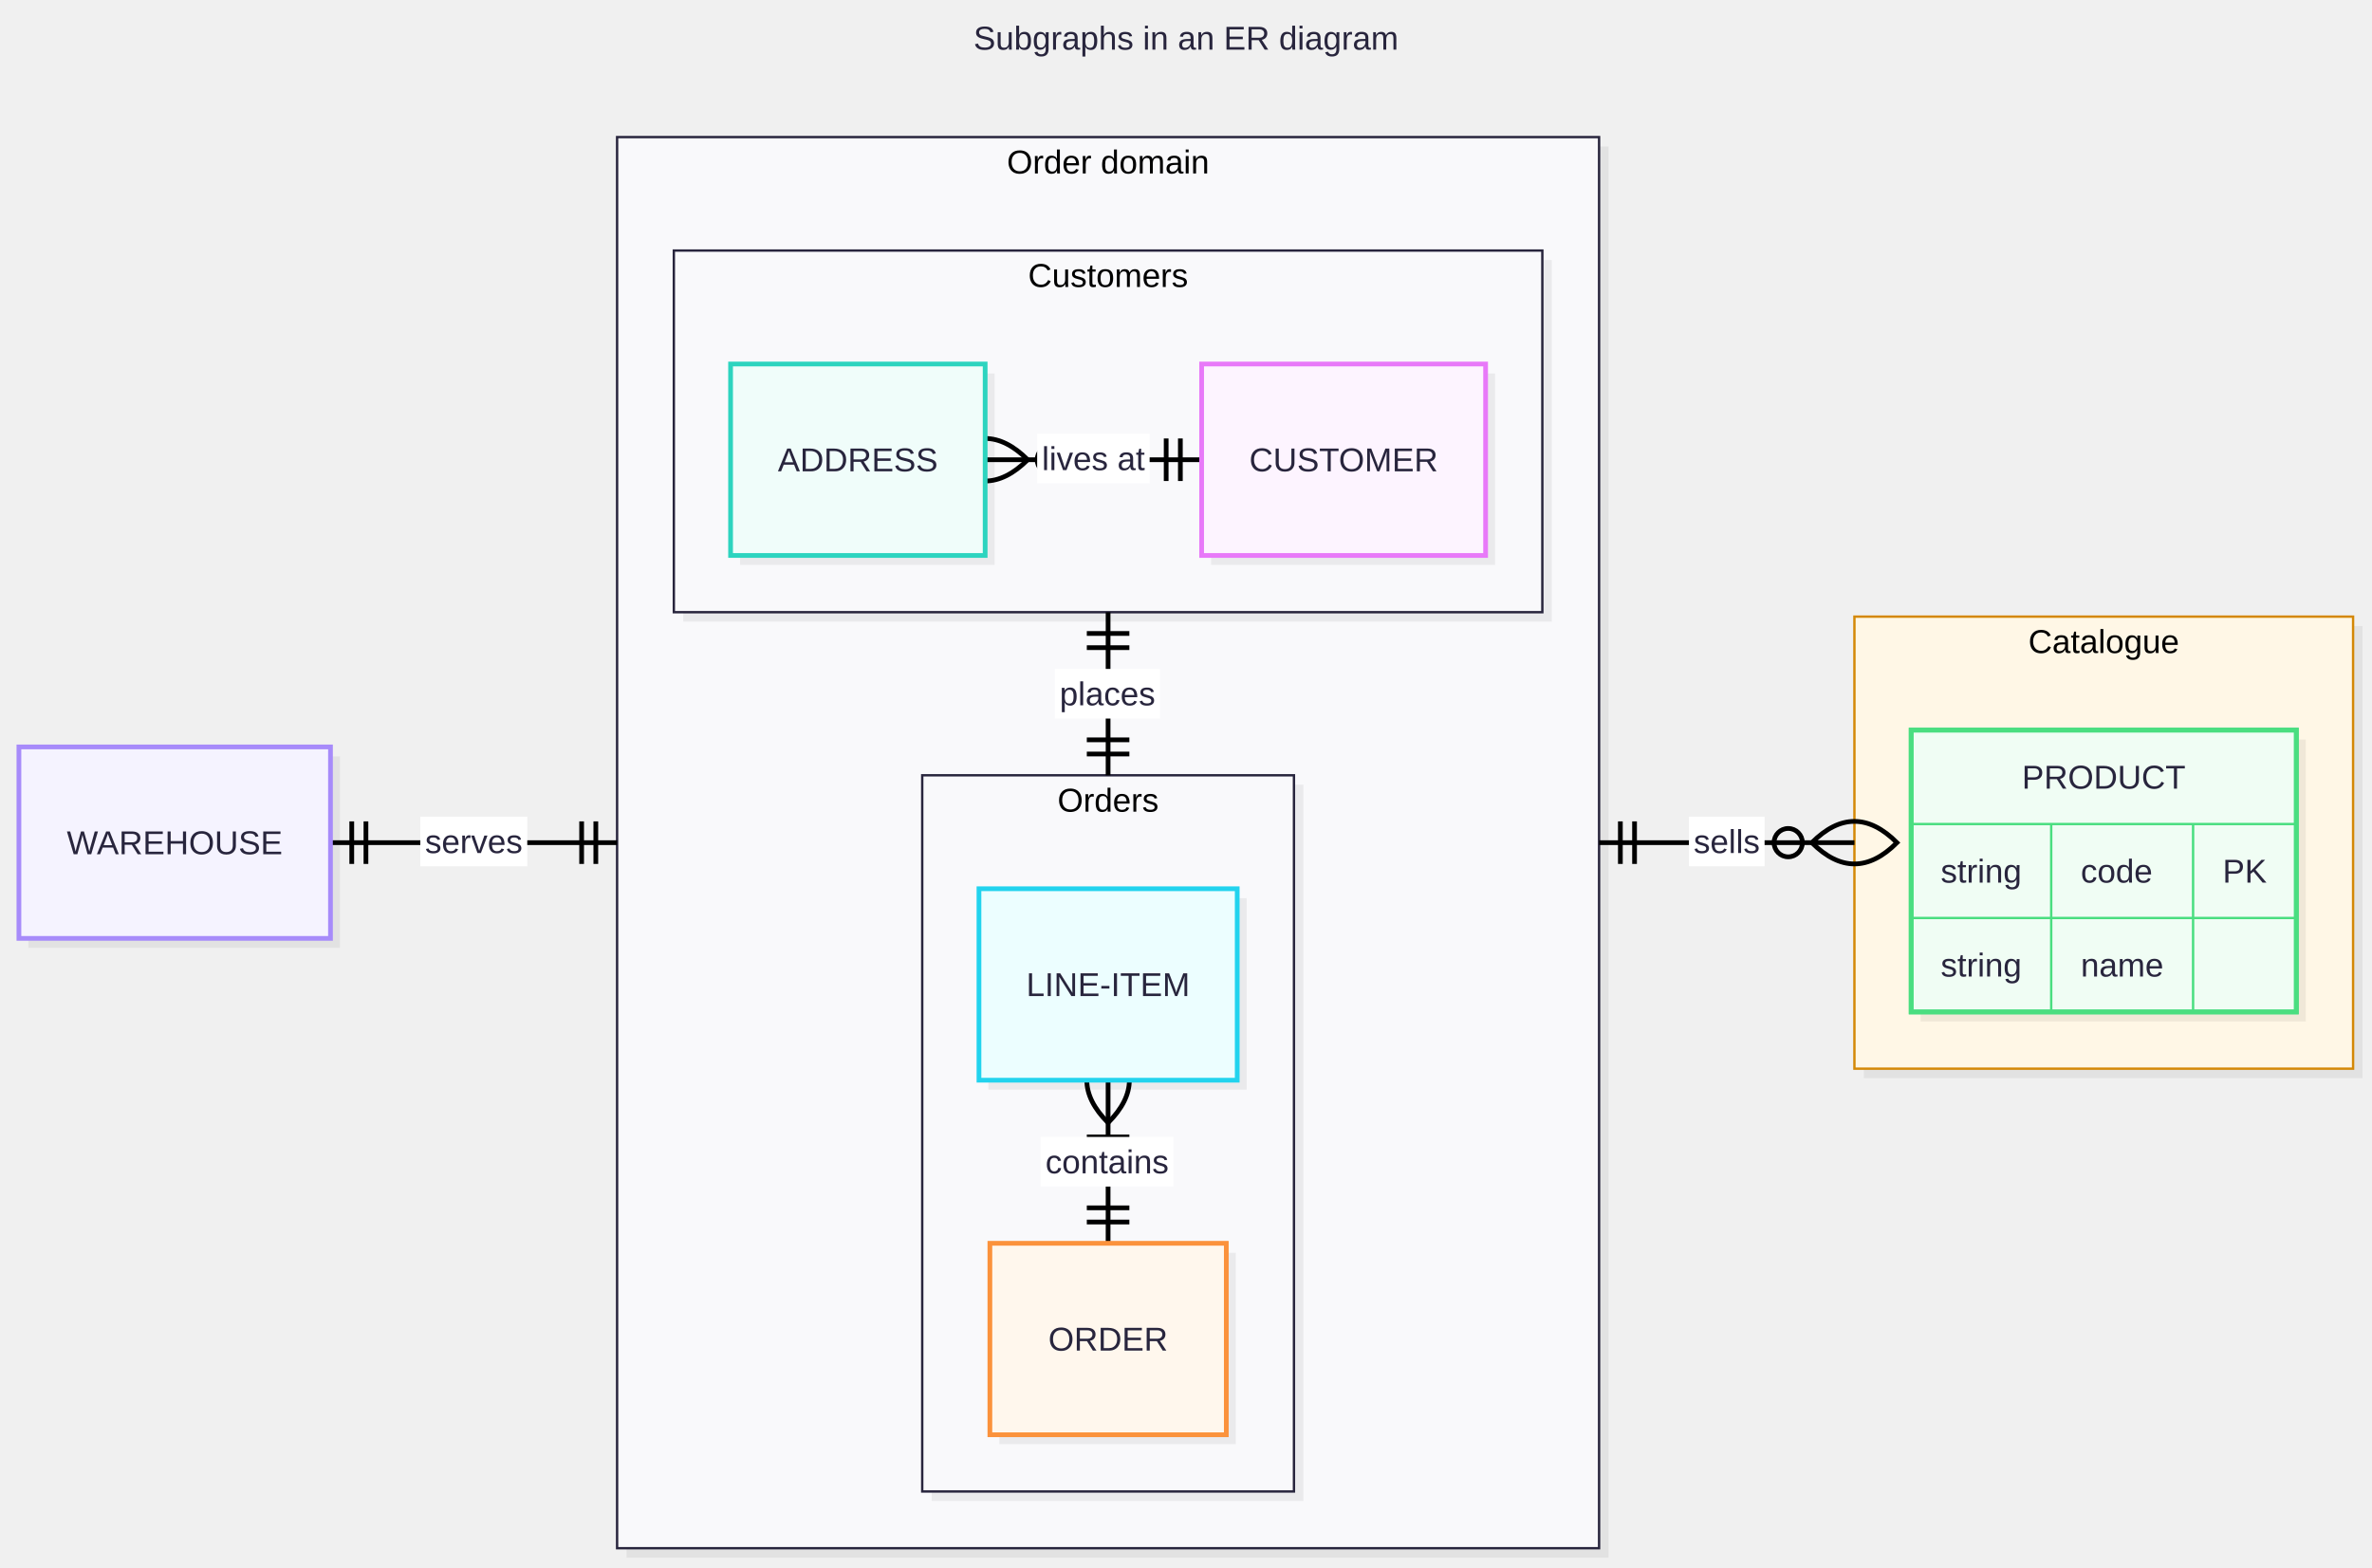
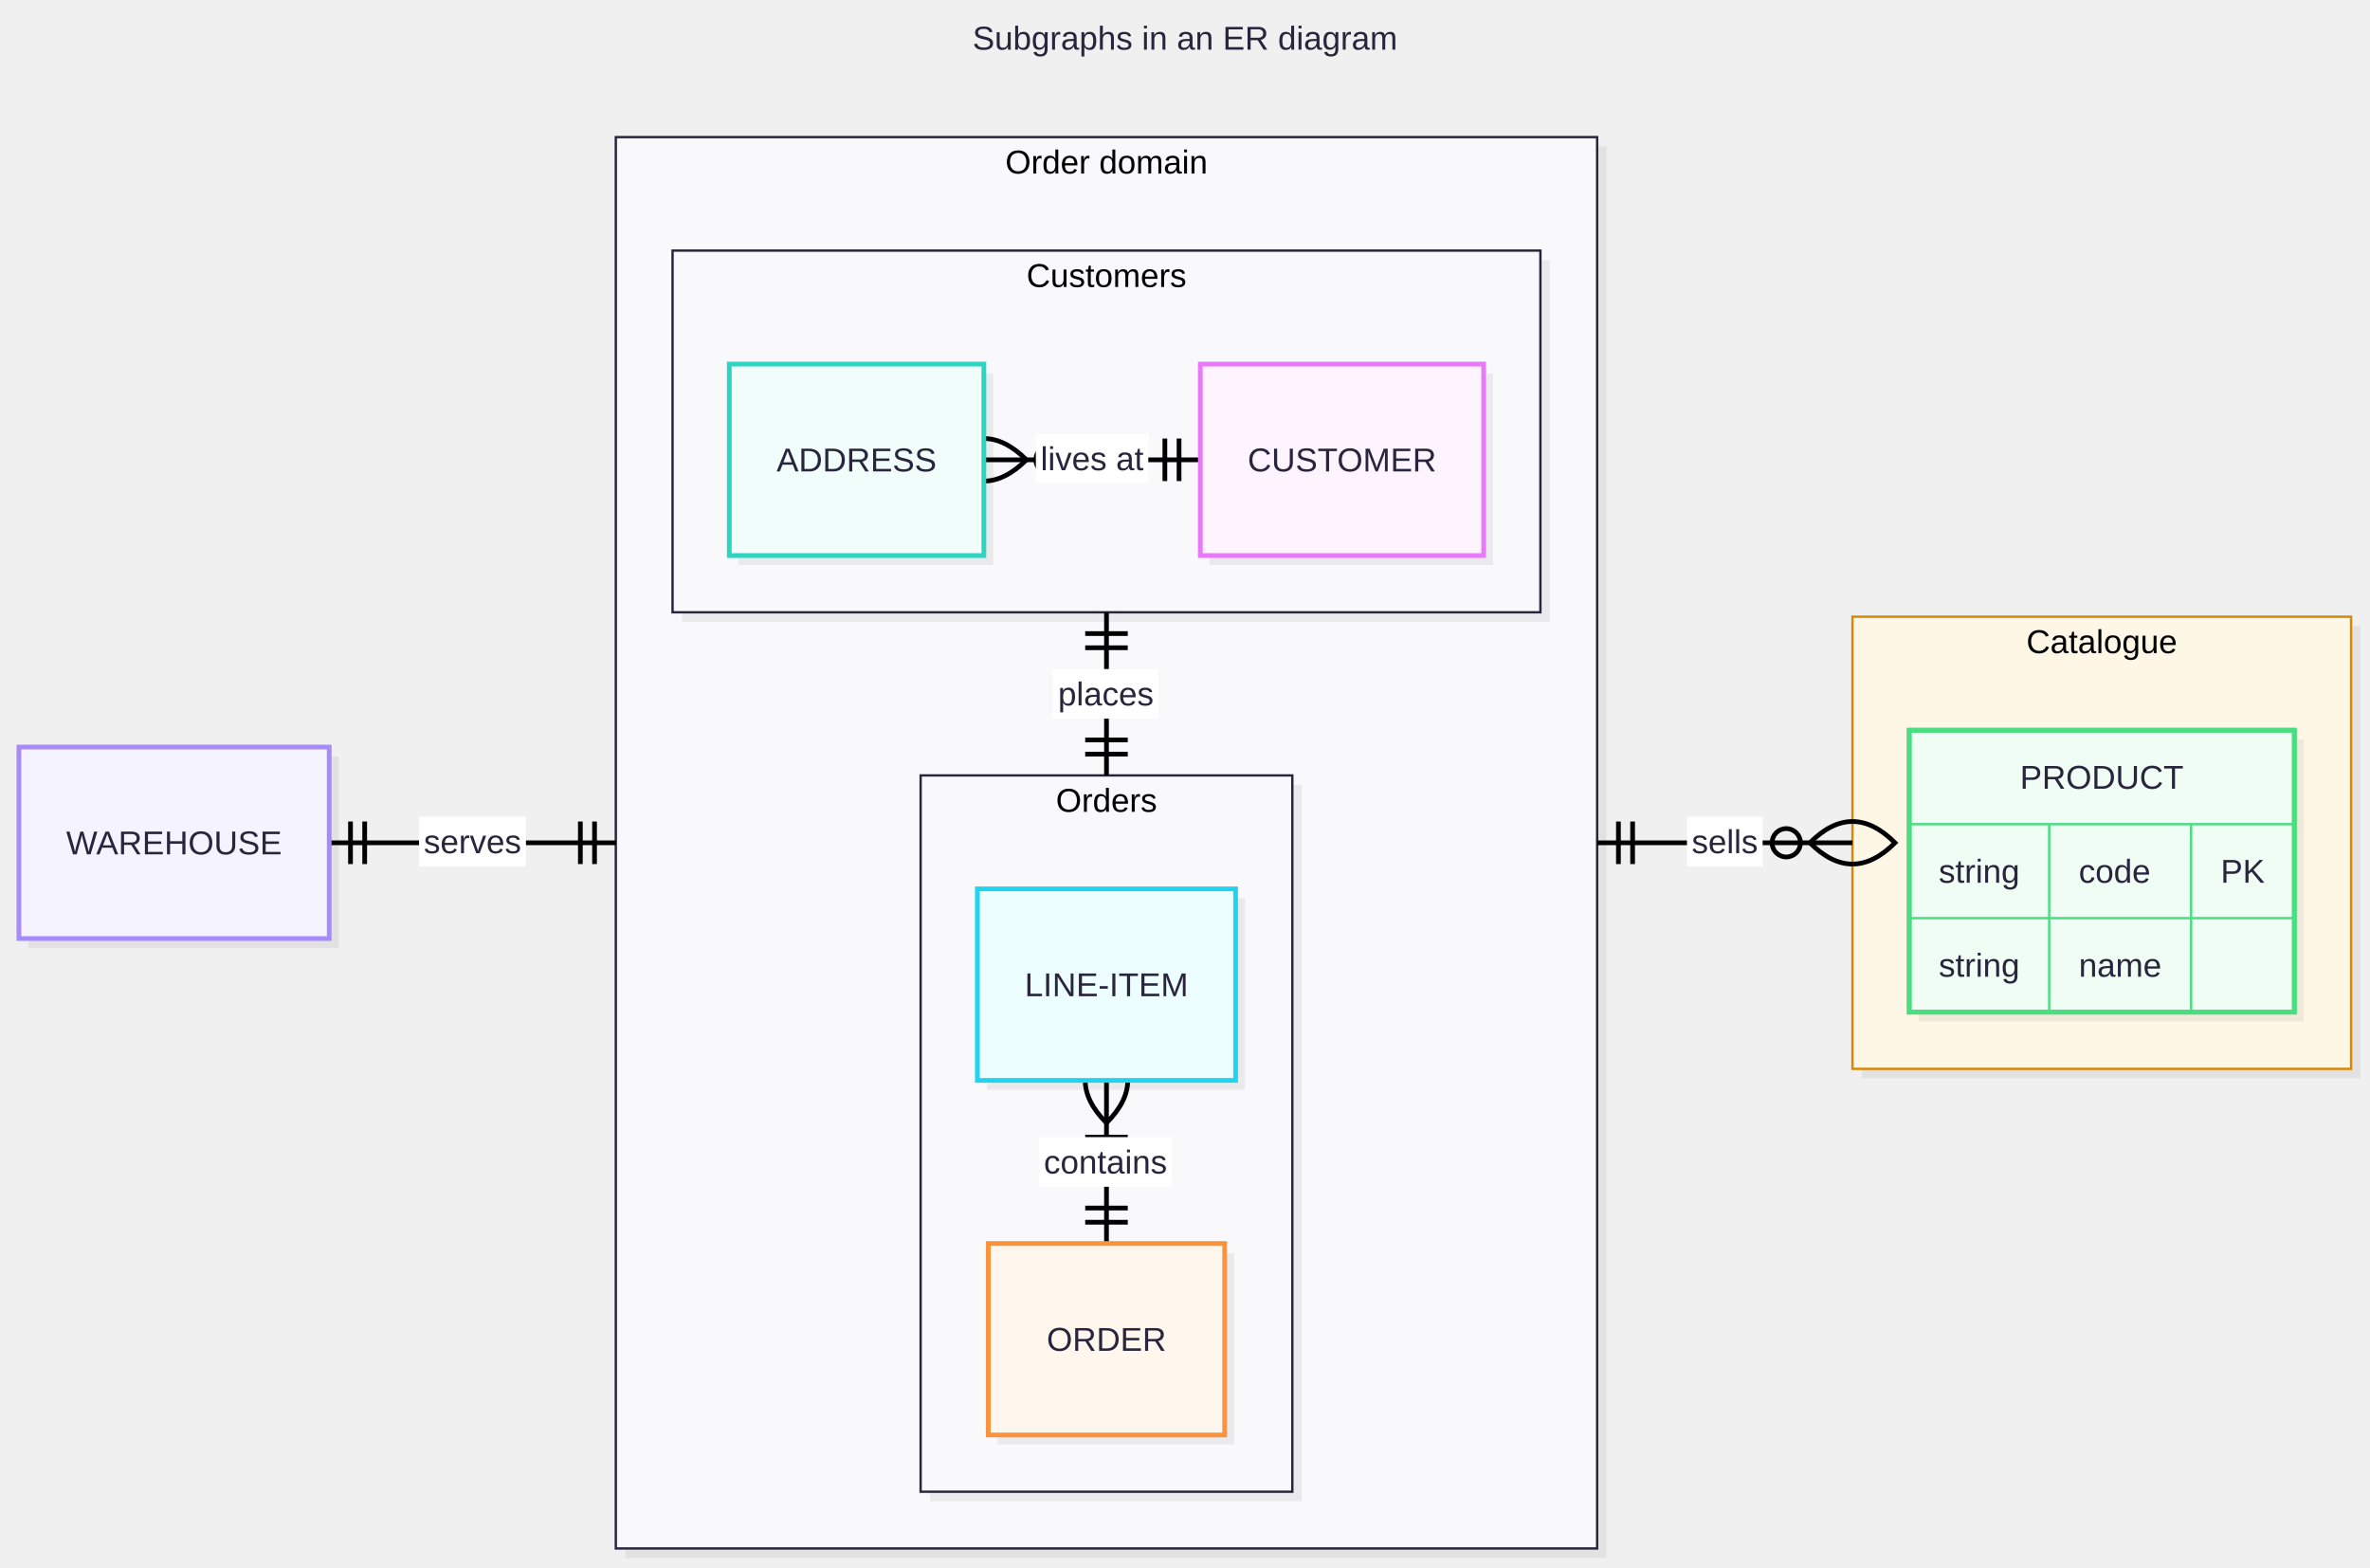
- <svg xmlns="http://www.w3.org/2000/svg" id="my-svg" width="100%" class="erDiagram" style="max-width: 1003.286px; background-color: white;" viewBox="-8 -58 1003.286 663" role="graphics-document document" aria-roledescription="er">
+ <svg xmlns="http://www.w3.org/2000/svg" id="my-svg" width="100%" class="erDiagram" style="max-width: 1002.514px; background-color: white;" viewBox="-8 -58 1002.514 663" role="graphics-document document" aria-roledescription="er">
  <style>#my-svg{font-family:"Recursive Variable", arial, sans-serif;font-size:16px;}#my-svg text{font-family:"Recursive Variable", arial, sans-serif;}</style>
  <g>
    <g class="clusters">
      <g id="cluster-TOP" class="cluster">
-         <rect class="drop-shadow" x="257.014" y="4" width="415.352" height="597" fill="#000000" stroke="none" opacity="0.06" />
-         <rect x="253.014" y="0" width="415.352" height="597" fill="#F9F9FB" stroke="#28253D" stroke-width="1" />
-         <text class="cluster-label" x="460.69" y="15.4" text-anchor="middle" font-size="14" fill="#000000">Order domain</text>
+         <rect class="drop-shadow" x="256.494" y="4" width="415.099" height="597" fill="#000000" stroke="none" opacity="0.06" />
+         <rect x="252.494" y="0" width="415.099" height="597" fill="#F9F9FB" stroke="#28253D" stroke-width="1" />
+         <text class="cluster-label" x="460.044" y="15.4" text-anchor="middle" font-size="14" fill="#000000">Order domain</text>
      </g>
      <g id="cluster-Catalogue" class="cluster">
-         <rect class="drop-shadow" x="780.366" y="206.875" width="210.92" height="191.25" fill="#000000" stroke="none" opacity="0.06" />
-         <rect x="776.366" y="202.875" width="210.92" height="191.25" fill="#fff7e6" stroke="#d48806" stroke-width="1" />
-         <text class="cluster-label" x="881.826" y="218.275" text-anchor="middle" font-size="14" fill="#000000">Catalogue</text>
+         <rect class="drop-shadow" x="779.594" y="206.875" width="210.92" height="191.25" fill="#000000" stroke="none" opacity="0.06" />
+         <rect x="775.594" y="202.875" width="210.92" height="191.25" fill="#fff7e6" stroke="#d48806" stroke-width="1" />
+         <text class="cluster-label" x="881.054" y="218.275" text-anchor="middle" font-size="14" fill="#000000">Catalogue</text>
      </g>
      <g id="cluster-B1" class="cluster">
-         <rect class="drop-shadow" x="281.014" y="52" width="367.352" height="153" fill="#000000" stroke="none" opacity="0.06" />
-         <rect x="277.014" y="48" width="367.352" height="153" fill="#F9F9FB" stroke="#28253D" stroke-width="1" />
-         <text class="cluster-label" x="460.69" y="63.4" text-anchor="middle" font-size="14" fill="#000000">Customers</text>
+         <rect class="drop-shadow" x="280.494" y="52" width="367.099" height="153" fill="#000000" stroke="none" opacity="0.06" />
+         <rect x="276.494" y="48" width="367.099" height="153" fill="#F9F9FB" stroke="#28253D" stroke-width="1" />
+         <text class="cluster-label" x="460.044" y="63.4" text-anchor="middle" font-size="14" fill="#000000">Customers</text>
      </g>
      <g id="cluster-B2" class="cluster">
-         <rect class="drop-shadow" x="386.075" y="274" width="157.23" height="303" fill="#000000" stroke="none" opacity="0.06" />
-         <rect x="382.075" y="270" width="157.23" height="303" fill="#F9F9FB" stroke="#28253D" stroke-width="1" />
-         <text class="cluster-label" x="460.69" y="285.4" text-anchor="middle" font-size="14" fill="#000000">Orders</text>
+         <rect class="drop-shadow" x="385.429" y="274" width="157.23" height="303" fill="#000000" stroke="none" opacity="0.06" />
+         <rect x="381.429" y="270" width="157.23" height="303" fill="#F9F9FB" stroke="#28253D" stroke-width="1" />
+         <text class="cluster-label" x="460.044" y="285.4" text-anchor="middle" font-size="14" fill="#000000">Orders</text>
      </g>
    </g>
    <g class="edgePaths">
      <g id="L-CUSTOMER-ADDRESS-0" class="edgePath">
-         <path class="flowchart-link LS-CUSTOMER LE-ADDRESS" d="M500.258,136.5L408.69,136.5" fill="none" stroke="#000000" stroke-width="2" />
-         <circle class="marker" cx="436.69" cy="136.5" r="6" fill="none" stroke="#000000" stroke-width="2" />
-         <path class="marker" d="M426.69,136.5C414.69,148.5,402.69,148.5,390.69,136.5C402.69,124.5,414.69,124.5,426.69,136.5" fill="none" stroke="#000000" stroke-width="2" />
-         <path class="marker" d="M491.258,145.5L491.258,127.5M485.258,145.5L485.258,127.5" fill="none" stroke="#000000" stroke-width="2" />
+         <path class="flowchart-link LS-CUSTOMER LE-ADDRESS" d="M499.738,136.5L408.17,136.5" fill="none" stroke="#000000" stroke-width="2" />
+         <circle class="marker" cx="436.17" cy="136.5" r="6" fill="none" stroke="#000000" stroke-width="2" />
+         <path class="marker" d="M426.17,136.5C414.17,148.5,402.17,148.5,390.17,136.5C402.17,124.5,414.17,124.5,426.17,136.5" fill="none" stroke="#000000" stroke-width="2" />
+         <path class="marker" d="M490.738,145.5L490.738,127.5M484.738,145.5L484.738,127.5" fill="none" stroke="#000000" stroke-width="2" />
      </g>
      <g id="L-ORDER-LINE-ITEM-1" class="edgePath">
-         <path class="flowchart-link LS-ORDER LE-LINE-ITEM" d="M460.69,468L460.69,399" fill="none" stroke="#000000" stroke-width="2" />
-         <path class="marker" d="M451.69,423L469.69,423" fill="none" stroke="#000000" stroke-width="2" />
-         <path class="marker" d="M460.69,417C448.69,405,448.69,393,460.69,381C472.69,393,472.69,405,460.69,417" fill="none" stroke="#000000" stroke-width="2" />
-         <path class="marker" d="M451.69,459L469.69,459M451.69,453L469.69,453" fill="none" stroke="#000000" stroke-width="2" />
+         <path class="flowchart-link LS-ORDER LE-LINE-ITEM" d="M460.044,468L460.044,399" fill="none" stroke="#000000" stroke-width="2" />
+         <path class="marker" d="M451.044,423L469.044,423" fill="none" stroke="#000000" stroke-width="2" />
+         <path class="marker" d="M460.044,417C448.044,405,448.044,393,460.044,381C472.044,393,472.044,405,460.044,417" fill="none" stroke="#000000" stroke-width="2" />
+         <path class="marker" d="M451.044,459L469.044,459M451.044,453L469.044,453" fill="none" stroke="#000000" stroke-width="2" />
      </g>
      <g id="L-WAREHOUSE-TOP-2" class="edgePath">
-         <path class="flowchart-link LS-WAREHOUSE LE-TOP" d="M131.784,298.5L253.014,298.5" fill="none" stroke="#000000" stroke-width="2" />
-         <path class="marker" d="M238.014,289.5L238.014,307.5M244.014,289.5L244.014,307.5" fill="none" stroke="#000000" stroke-width="2" />
-         <path class="marker" d="M140.784,289.5L140.784,307.5M146.784,289.5L146.784,307.5" fill="none" stroke="#000000" stroke-width="2" />
+         <path class="flowchart-link LS-WAREHOUSE LE-TOP" d="M131.264,298.5L252.494,298.5" fill="none" stroke="#000000" stroke-width="2" />
+         <path class="marker" d="M237.494,289.5L237.494,307.5M243.494,289.5L243.494,307.5" fill="none" stroke="#000000" stroke-width="2" />
+         <path class="marker" d="M140.264,289.5L140.264,307.5M146.264,289.5L146.264,307.5" fill="none" stroke="#000000" stroke-width="2" />
      </g>
      <g id="L-TOP-Catalogue-3" class="edgePath">
-         <path class="flowchart-link LS-TOP LE-Catalogue" d="M668.366,298.5L776.366,298.5" fill="none" stroke="#000000" stroke-width="2" />
-         <circle class="marker" cx="748.366" cy="298.5" r="6" fill="none" stroke="#000000" stroke-width="2" />
-         <path class="marker" d="M758.366,298.5C770.366,286.5,782.366,286.5,794.366,298.5C782.366,310.5,770.366,310.5,758.366,298.5" fill="none" stroke="#000000" stroke-width="2" />
-         <path class="marker" d="M677.366,289.5L677.366,307.5M683.366,289.5L683.366,307.5" fill="none" stroke="#000000" stroke-width="2" />
+         <path class="flowchart-link LS-TOP LE-Catalogue" d="M667.594,298.5L775.594,298.5" fill="none" stroke="#000000" stroke-width="2" />
+         <circle class="marker" cx="747.594" cy="298.5" r="6" fill="none" stroke="#000000" stroke-width="2" />
+         <path class="marker" d="M757.594,298.5C769.594,286.5,781.594,286.5,793.594,298.5C781.594,310.5,769.594,310.5,757.594,298.5" fill="none" stroke="#000000" stroke-width="2" />
+         <path class="marker" d="M676.594,289.5L676.594,307.5M682.594,289.5L682.594,307.5" fill="none" stroke="#000000" stroke-width="2" />
      </g>
      <g id="L-B1-B2-4" class="edgePath">
-         <path class="flowchart-link LS-B1 LE-B2" d="M460.69,201L460.69,270" fill="none" stroke="#000000" stroke-width="2" />
-         <path class="marker" d="M469.69,255L451.69,255M469.69,261L451.69,261" fill="none" stroke="#000000" stroke-width="2" />
-         <path class="marker" d="M469.69,210L451.69,210M469.69,216L451.69,216" fill="none" stroke="#000000" stroke-width="2" />
+         <path class="flowchart-link LS-B1 LE-B2" d="M460.044,201L460.044,270" fill="none" stroke="#000000" stroke-width="2" />
+         <path class="marker" d="M469.044,255L451.044,255M469.044,261L451.044,261" fill="none" stroke="#000000" stroke-width="2" />
+         <path class="marker" d="M469.044,210L451.044,210M469.044,216L451.044,216" fill="none" stroke="#000000" stroke-width="2" />
      </g>
    </g>
    <g class="edgeLabels">
      <g class="edgeLabel">
-         <rect x="430.69" y="125.5" width="47.568" height="21" fill="#FFFFFF" stroke="none" />
-         <text x="454.474" y="140.9" text-anchor="middle" font-size="14" fill="#28253D">lives at</text>
+         <rect x="430.17" y="125.5" width="47.568" height="21" fill="#FFFFFF" stroke="none" />
+         <text x="453.954" y="140.9" text-anchor="middle" font-size="14" fill="#28253D">lives at</text>
      </g>
      <g class="edgeLabel">
-         <rect x="432.19" y="423" width="56.136" height="21" fill="#FFFFFF" stroke="none" />
-         <text x="460.258" y="438.4" text-anchor="middle" font-size="14" fill="#28253D">contains</text>
+         <rect x="431.544" y="423" width="56.136" height="21" fill="#FFFFFF" stroke="none" />
+         <text x="459.612" y="438.4" text-anchor="middle" font-size="14" fill="#28253D">contains</text>
      </g>
      <g class="edgeLabel">
-         <rect x="169.784" y="287.5" width="45.23" height="21" fill="#FFFFFF" stroke="none" />
-         <text x="192.399" y="302.9" text-anchor="middle" font-size="14" fill="#28253D">serves</text>
+         <rect x="169.264" y="287.5" width="45.23" height="21" fill="#FFFFFF" stroke="none" />
+         <text x="191.879" y="302.9" text-anchor="middle" font-size="14" fill="#28253D">serves</text>
      </g>
      <g class="edgeLabel">
-         <rect x="706.366" y="287.5" width="32" height="21" fill="#FFFFFF" stroke="none" />
-         <text x="722.366" y="302.9" text-anchor="middle" font-size="14" fill="#28253D">sells</text>
+         <rect x="705.594" y="287.5" width="32" height="21" fill="#FFFFFF" stroke="none" />
+         <text x="721.594" y="302.9" text-anchor="middle" font-size="14" fill="#28253D">sells</text>
      </g>
      <g class="edgeLabel">
-         <rect x="438.19" y="225" width="44.46" height="21" fill="#FFFFFF" stroke="none" />
-         <text x="460.42" y="240.4" text-anchor="middle" font-size="14" fill="#28253D">places</text>
+         <rect x="437.544" y="225" width="44.46" height="21" fill="#FFFFFF" stroke="none" />
+         <text x="459.774" y="240.4" text-anchor="middle" font-size="14" fill="#28253D">places</text>
      </g>
    </g>
    <g class="nodes">
      <g id="entity-CUSTOMER-0" class="node default">
-         <rect class="drop-shadow" x="504.258" y="100" width="120.108" height="81" fill="#000000" stroke="none" opacity="0.06" />
-         <rect class="basic label-container" x="500.258" y="96" width="120.108" height="81" fill="#FDF4FF" stroke="#E879F9" stroke-width="2" />
-         <text class="nodeLabel" x="560.312" y="141.4" text-anchor="middle" font-size="14" fill="#28253D">CUSTOMER</text>
+         <rect class="drop-shadow" x="503.738" y="100" width="119.855" height="81" fill="#000000" stroke="none" opacity="0.06" />
+         <rect class="basic label-container" x="499.738" y="96" width="119.855" height="81" fill="#FDF4FF" stroke="#E879F9" stroke-width="2" />
+         <text class="nodeLabel" x="559.666" y="141.4" text-anchor="middle" font-size="14" fill="#28253D">CUSTOMER</text>
      </g>
      <g id="entity-ADDRESS-1" class="node default">
-         <rect class="drop-shadow" x="305.014" y="100" width="107.676" height="81" fill="#000000" stroke="none" opacity="0.06" />
-         <rect class="basic label-container" x="301.014" y="96" width="107.676" height="81" fill="#F0FDFA" stroke="#2DD4BF" stroke-width="2" />
-         <text class="nodeLabel" x="354.852" y="141.4" text-anchor="middle" font-size="14" fill="#28253D">ADDRESS</text>
+         <rect class="drop-shadow" x="304.494" y="100" width="107.676" height="81" fill="#000000" stroke="none" opacity="0.06" />
+         <rect class="basic label-container" x="300.494" y="96" width="107.676" height="81" fill="#F0FDFA" stroke="#2DD4BF" stroke-width="2" />
+         <text class="nodeLabel" x="354.332" y="141.4" text-anchor="middle" font-size="14" fill="#28253D">ADDRESS</text>
      </g>
      <g id="entity-ORDER-2" class="node default">
-         <rect class="drop-shadow" x="414.69" y="472" width="100" height="81" fill="#000000" stroke="none" opacity="0.06" />
-         <rect class="basic label-container" x="410.69" y="468" width="100" height="81" fill="#FFF7ED" stroke="#FB923C" stroke-width="2" />
-         <text class="nodeLabel" x="460.69" y="513.4" text-anchor="middle" font-size="14" fill="#28253D">ORDER</text>
+         <rect class="drop-shadow" x="414.044" y="472" width="100" height="81" fill="#000000" stroke="none" opacity="0.06" />
+         <rect class="basic label-container" x="410.044" y="468" width="100" height="81" fill="#FFF7ED" stroke="#FB923C" stroke-width="2" />
+         <text class="nodeLabel" x="460.044" y="513.4" text-anchor="middle" font-size="14" fill="#28253D">ORDER</text>
      </g>
      <g id="entity-LINE-ITEM-3" class="node default">
-         <rect class="drop-shadow" x="410.075" y="322" width="109.23" height="81" fill="#000000" stroke="none" opacity="0.06" />
-         <rect class="basic label-container" x="406.075" y="318" width="109.23" height="81" fill="#ECFEFF" stroke="#22D3EE" stroke-width="2" />
-         <text class="nodeLabel" x="460.69" y="363.4" text-anchor="middle" font-size="14" fill="#28253D">LINE-ITEM</text>
+         <rect class="drop-shadow" x="409.429" y="322" width="109.23" height="81" fill="#000000" stroke="none" opacity="0.06" />
+         <rect class="basic label-container" x="405.429" y="318" width="109.23" height="81" fill="#ECFEFF" stroke="#22D3EE" stroke-width="2" />
+         <text class="nodeLabel" x="460.044" y="363.4" text-anchor="middle" font-size="14" fill="#28253D">LINE-ITEM</text>
      </g>
      <g id="entity-PRODUCT-4" class="node default">
-         <rect class="drop-shadow" x="804.366" y="254.875" width="162.92" height="119.25" fill="#000000" stroke="none" opacity="0.06" />
-         <rect class="basic label-container" x="800.366" y="250.875" width="162.92" height="119.25" fill="#F0FDF4" stroke="#4ADE80" stroke-width="2" />
-         <text class="nodeLabel" x="881.826" y="275.65" text-anchor="middle" font-size="14" fill="#28253D">PRODUCT</text>
-         <path d="M800.366,290.625L963.286,290.625" fill="none" stroke="#4ADE80" stroke-width="1" />
-         <text class="label" x="812.866" y="315.4" text-anchor="start" font-size="14" fill="#28253D">string</text>
-         <text class="label" x="872.096" y="315.4" text-anchor="start" font-size="14" fill="#28253D">code</text>
-         <text class="label" x="932.11" y="315.4" text-anchor="start" font-size="14" fill="#28253D">PK</text>
-         <path d="M800.366,330.375L963.286,330.375" fill="none" stroke="#4ADE80" stroke-width="1" />
-         <text class="label" x="812.866" y="355.15" text-anchor="start" font-size="14" fill="#28253D">string</text>
-         <text class="label" x="872.096" y="355.15" text-anchor="start" font-size="14" fill="#28253D">name</text>
-         <path d="M859.596,290.625L859.596,370.125" fill="none" stroke="#4ADE80" stroke-width="1" />
-         <path d="M919.61,290.625L919.61,370.125" fill="none" stroke="#4ADE80" stroke-width="1" />
-         <rect x="800.366" y="250.875" width="162.92" height="119.25" fill="none" stroke="#4ADE80" stroke-width="2" />
+         <rect class="drop-shadow" x="803.594" y="254.875" width="162.92" height="119.25" fill="#000000" stroke="none" opacity="0.06" />
+         <rect class="basic label-container" x="799.594" y="250.875" width="162.92" height="119.25" fill="#F0FDF4" stroke="#4ADE80" stroke-width="2" />
+         <text class="nodeLabel" x="881.054" y="275.65" text-anchor="middle" font-size="14" fill="#28253D">PRODUCT</text>
+         <path d="M799.594,290.625L962.514,290.625" fill="none" stroke="#4ADE80" stroke-width="1" />
+         <text class="label" x="812.094" y="315.4" text-anchor="start" font-size="14" fill="#28253D">string</text>
+         <text class="label" x="871.324" y="315.4" text-anchor="start" font-size="14" fill="#28253D">code</text>
+         <text class="label" x="931.338" y="315.4" text-anchor="start" font-size="14" fill="#28253D">PK</text>
+         <path d="M799.594,330.375L962.514,330.375" fill="none" stroke="#4ADE80" stroke-width="1" />
+         <text class="label" x="812.094" y="355.15" text-anchor="start" font-size="14" fill="#28253D">string</text>
+         <text class="label" x="871.324" y="355.15" text-anchor="start" font-size="14" fill="#28253D">name</text>
+         <path d="M858.824,290.625L858.824,370.125" fill="none" stroke="#4ADE80" stroke-width="1" />
+         <path d="M918.838,290.625L918.838,370.125" fill="none" stroke="#4ADE80" stroke-width="1" />
+         <rect x="799.594" y="250.875" width="162.92" height="119.25" fill="none" stroke="#4ADE80" stroke-width="2" />
      </g>
      <g id="entity-WAREHOUSE-5" class="node default">
-         <rect class="drop-shadow" x="4" y="262" width="131.784" height="81" fill="#000000" stroke="none" opacity="0.06" />
-         <rect class="basic label-container" x="0" y="258" width="131.784" height="81" fill="#F5F3FF" stroke="#A78BFA" stroke-width="2" />
-         <text class="nodeLabel" x="65.892" y="303.4" text-anchor="middle" font-size="14" fill="#28253D">WAREHOUSE</text>
+         <rect class="drop-shadow" x="4" y="262" width="131.264" height="81" fill="#000000" stroke="none" opacity="0.06" />
+         <rect class="basic label-container" x="0" y="258" width="131.264" height="81" fill="#F5F3FF" stroke="#A78BFA" stroke-width="2" />
+         <text class="nodeLabel" x="65.632" y="303.4" text-anchor="middle" font-size="14" fill="#28253D">WAREHOUSE</text>
      </g>
    </g>
-     <text class="erDiagramTitleText" x="493.643" y="-37" text-anchor="middle" font-size="14" fill="#28253D">Subgraphs in an ER diagram</text>
+     <text class="erDiagramTitleText" x="493.257" y="-37" text-anchor="middle" font-size="14" fill="#28253D">Subgraphs in an ER diagram</text>
  </g>
</svg>
